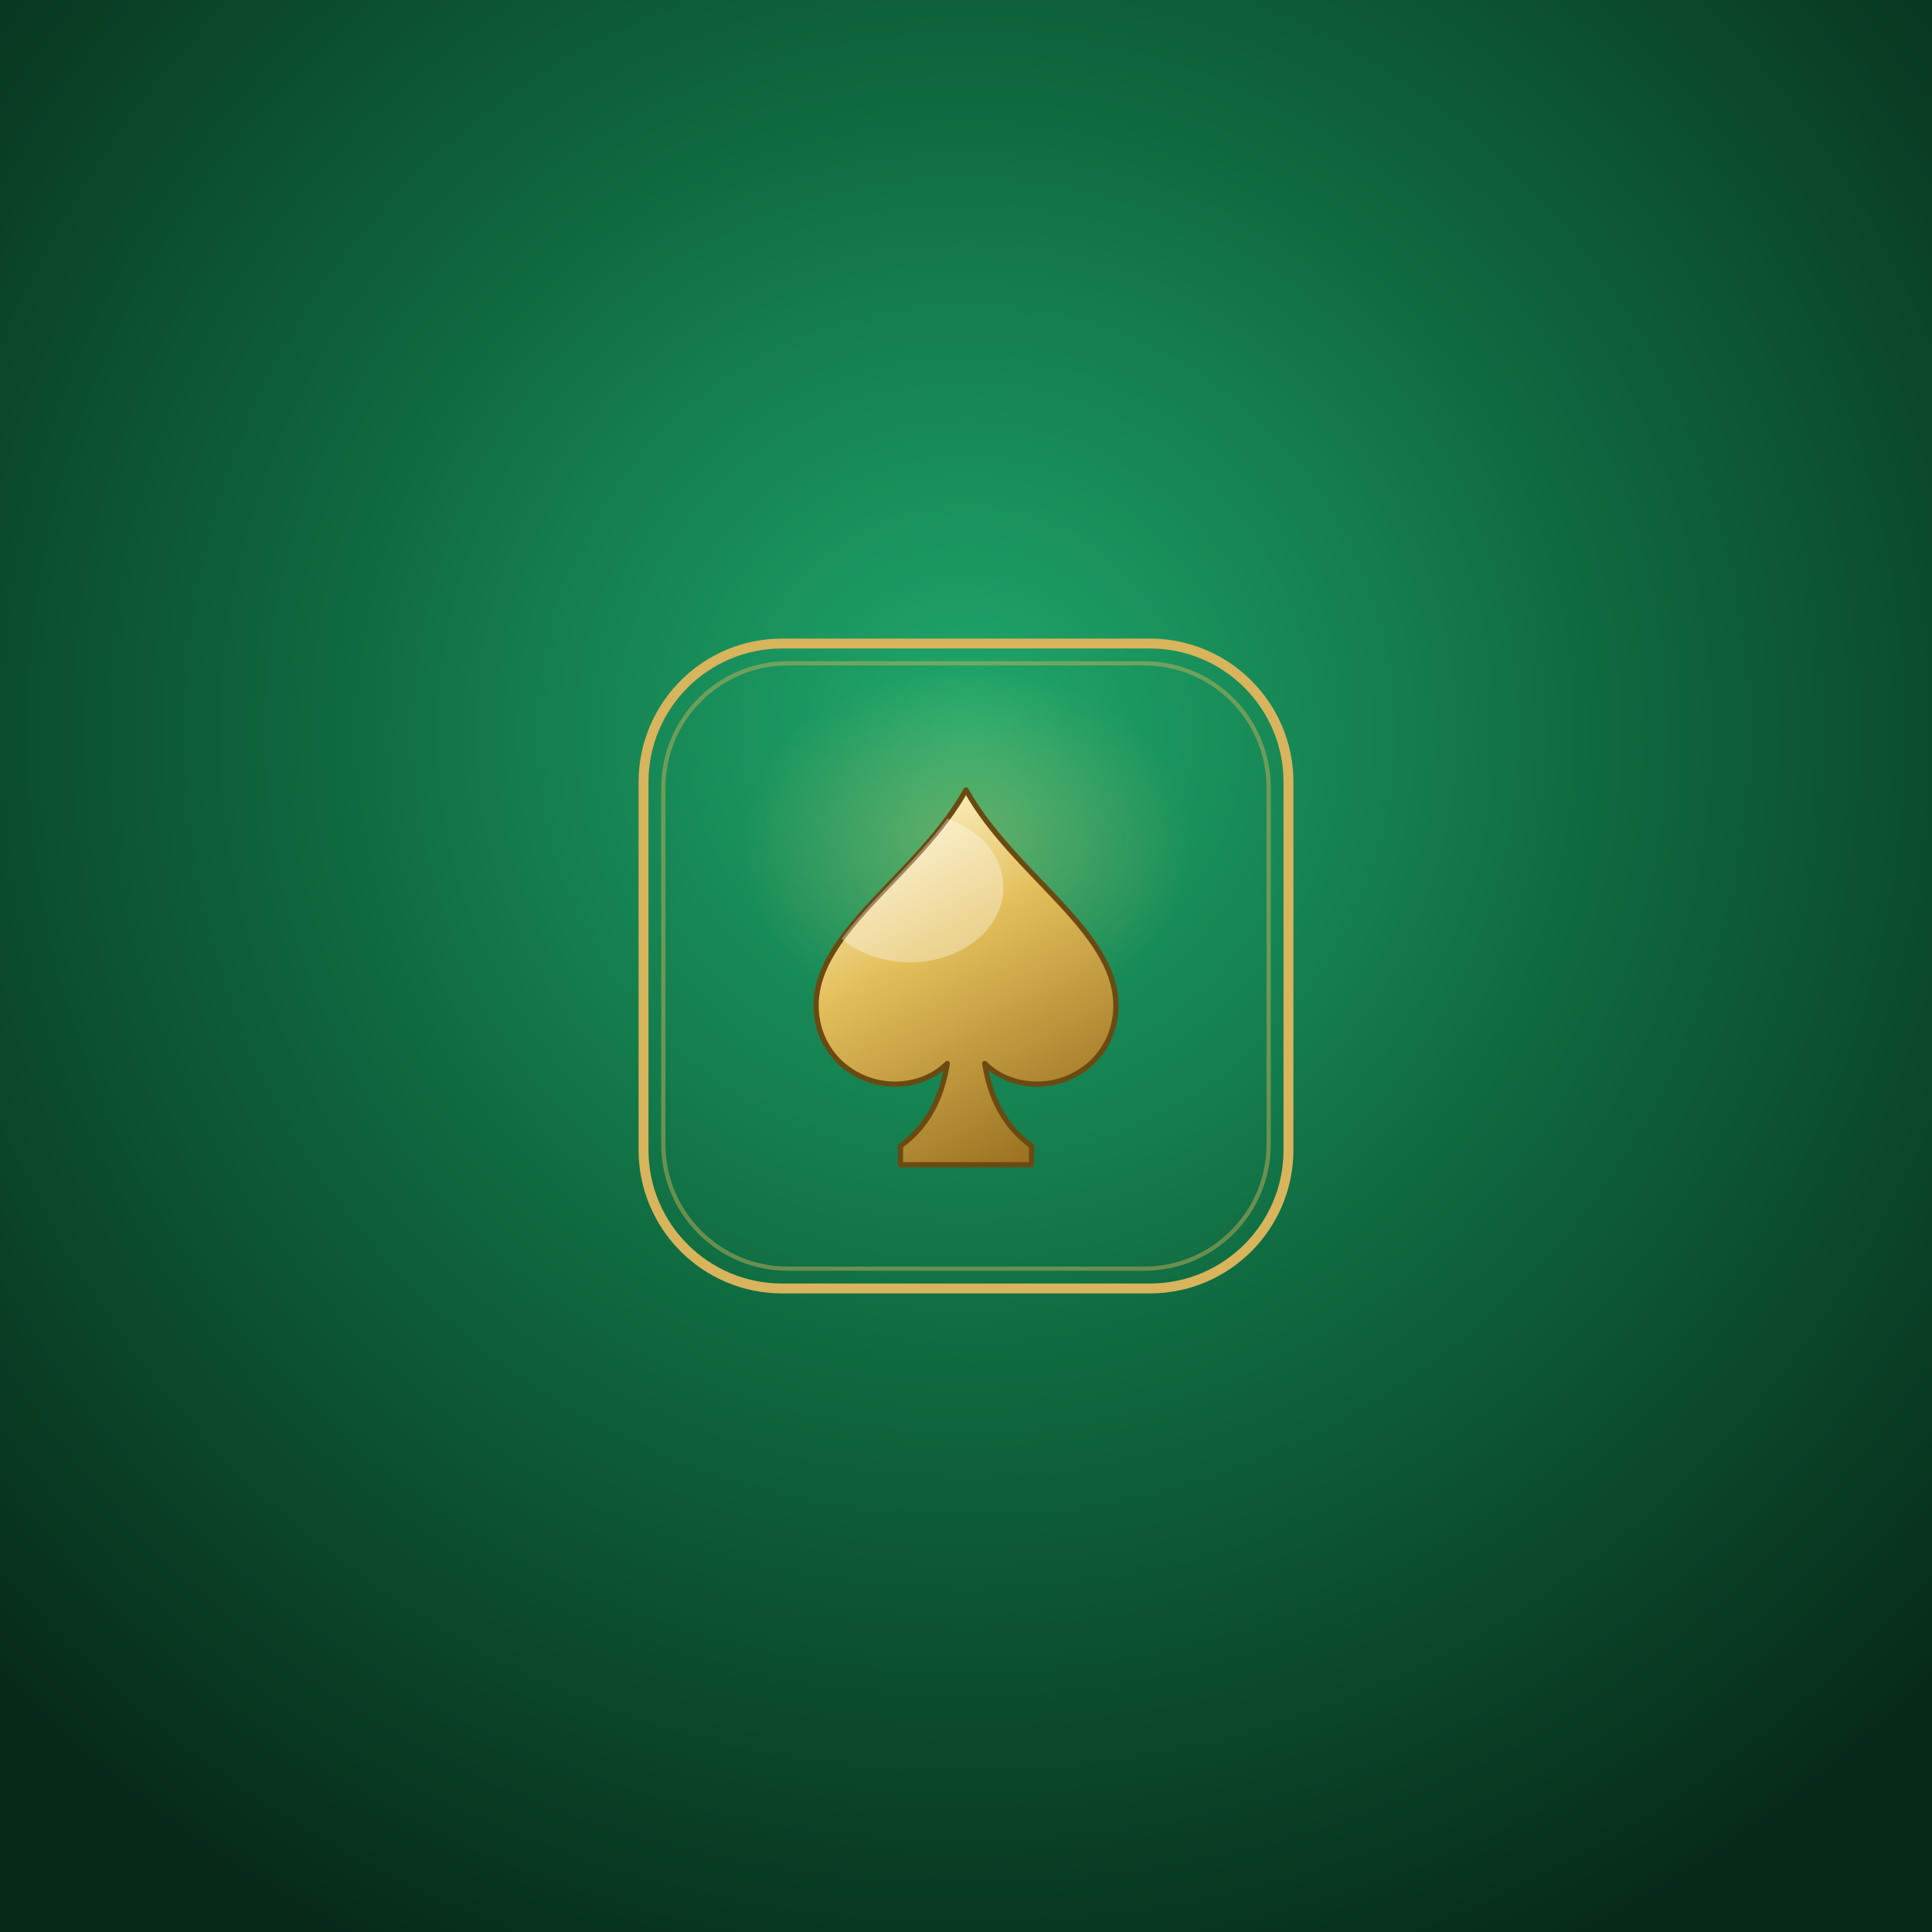
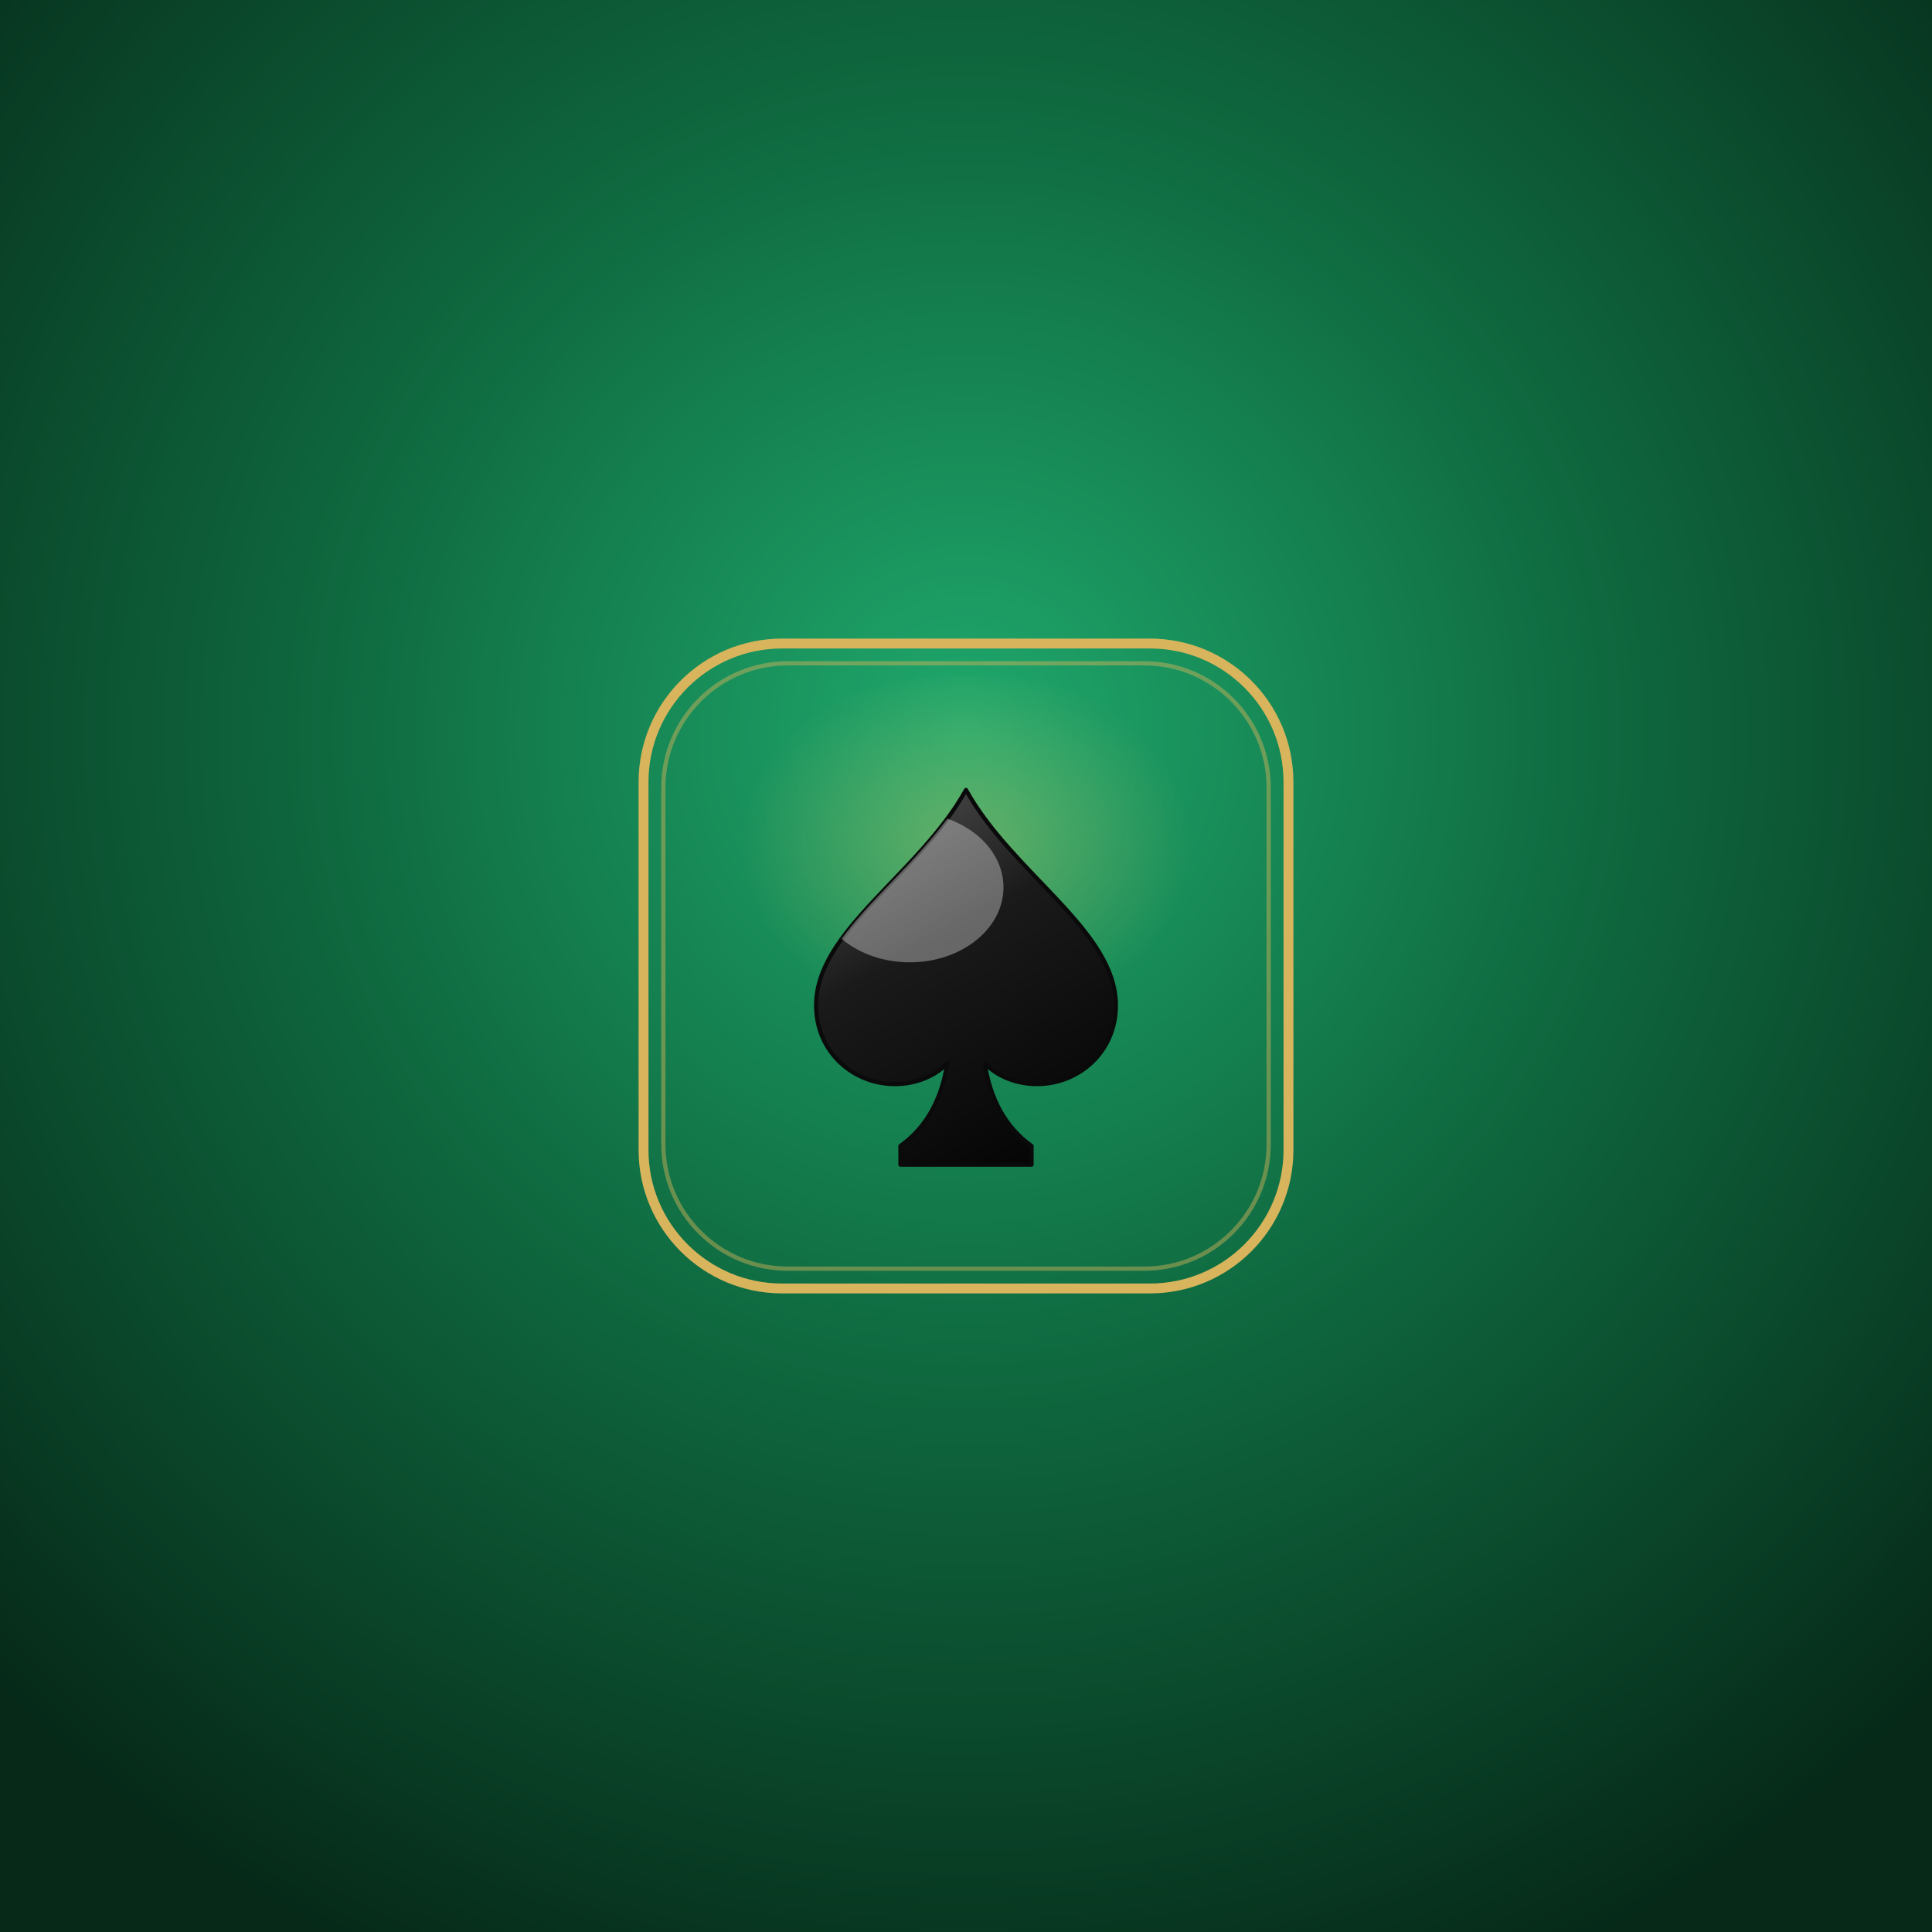
<svg xmlns="http://www.w3.org/2000/svg" width="2732" height="2732" viewBox="0 0 2732 2732">
  <defs>
    <radialGradient id="felt" cx="50%" cy="38%" r="70%">
      <stop offset="0%" stop-color="#1fa86c" />
      <stop offset="46%" stop-color="#0f6a40" />
      <stop offset="100%" stop-color="#062918" />
    </radialGradient>
    <radialGradient id="glow" cx="50%" cy="40%" r="42%">
      <stop offset="0%" stop-color="#ffd66e" stop-opacity="0.32" />
      <stop offset="100%" stop-color="#ffd66e" stop-opacity="0" />
    </radialGradient>
-     <linearGradient id="spadeGold" x1="0.28" y1="0" x2="0.72" y2="1">
-       <stop offset="0%" stop-color="#fff6d0" />
-       <stop offset="38%" stop-color="#e4c05c" />
-       <stop offset="100%" stop-color="#9a7020" />
+     <linearGradient id="spadeFill" x1="0.28" y1="0" x2="0.72" y2="1">
+       <stop offset="0%" stop-color="#4a4a4a" />
+       <stop offset="38%" stop-color="#1a1a1a" />
+       <stop offset="100%" stop-color="#050505" />
    </linearGradient>
    <clipPath id="spadeClip">
      <path d="M12 2C9.5 6.5 4 9.5 4 13.5c0 2.5 2 4.2 4.2 4.2 1.1 0 2.1-.4 2.8-1.1-.3 1.9-1.1 3.4-2.5 4.4v1h7v-1c-1.4-1-2.2-2.5-2.5-4.4.7.7 1.7 1.1 2.8 1.1 2.2 0 4.2-1.7 4.2-4.2C20 9.5 14.5 6.5 12 2z" />
    </clipPath>
  </defs>
  <rect width="2732" height="2732" fill="url(#felt)" />
  <g transform="translate(854, 854)">
    <ellipse cx="512" cy="400" rx="380" ry="300" fill="url(#glow)" />
    <rect x="56" y="56" width="912" height="912" rx="196" fill="none" stroke="#d8b45c" stroke-width="14" />
    <rect x="84" y="84" width="856" height="856" rx="176" fill="none" stroke="#d8b45c" stroke-opacity="0.45" stroke-width="6" />
    <g transform="translate(512, 528) scale(26.5) translate(-12, -12)">
-       <path fill="url(#spadeGold)" stroke="#6b4a12" stroke-width="0.28" stroke-linejoin="round" d="M12 2C9.5 6.5 4 9.5 4 13.5c0 2.5 2 4.2 4.2 4.2 1.1 0 2.1-.4 2.8-1.1-.3 1.9-1.1 3.4-2.5 4.4v1h7v-1c-1.4-1-2.2-2.5-2.5-4.4.7.7 1.7 1.1 2.8 1.1 2.2 0 4.2-1.7 4.2-4.2C20 9.5 14.5 6.5 12 2z" />
+       <path fill="url(#spadeFill)" stroke="#0a0a0a" stroke-width="0.22" stroke-linejoin="round" d="M12 2C9.5 6.5 4 9.5 4 13.5c0 2.5 2 4.2 4.2 4.2 1.1 0 2.1-.4 2.8-1.1-.3 1.9-1.1 3.4-2.5 4.4v1h7v-1c-1.4-1-2.2-2.5-2.5-4.4.7.7 1.7 1.1 2.8 1.1 2.2 0 4.2-1.7 4.2-4.2C20 9.5 14.5 6.5 12 2z" />
      <ellipse cx="9" cy="7.2" rx="5" ry="4" fill="#fff" opacity="0.34" clip-path="url(#spadeClip)" />
    </g>
  </g>
</svg>
